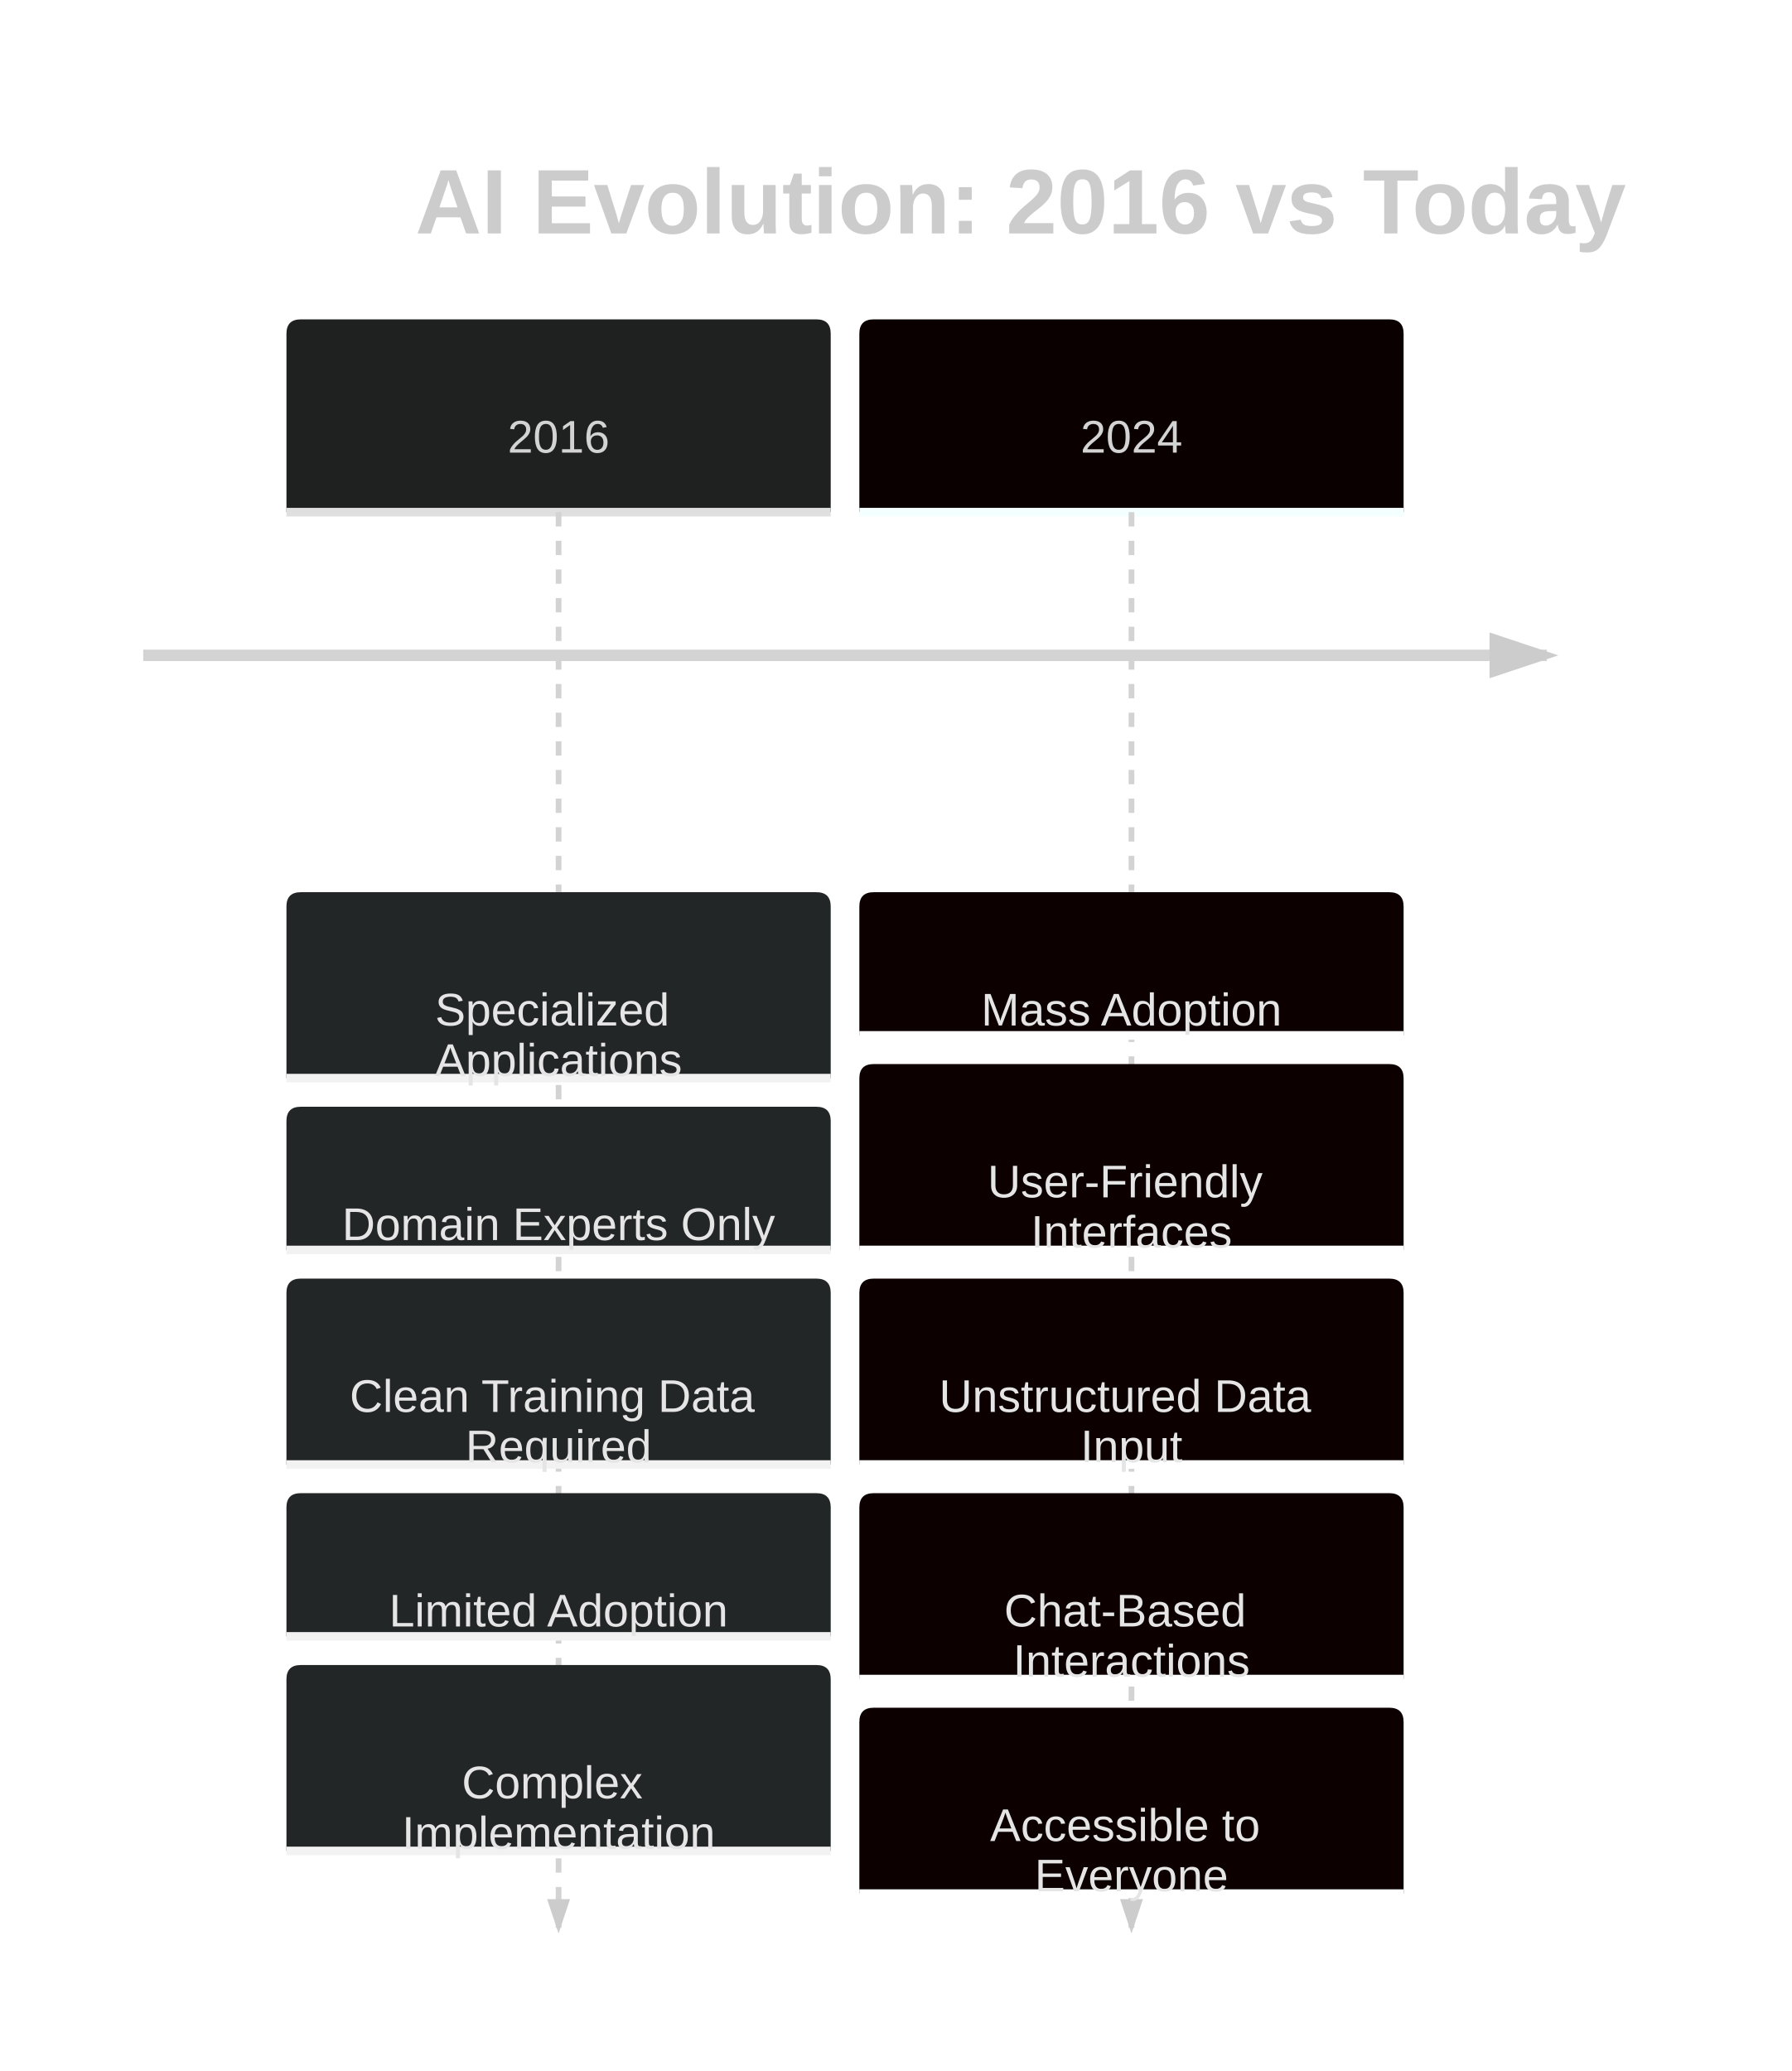
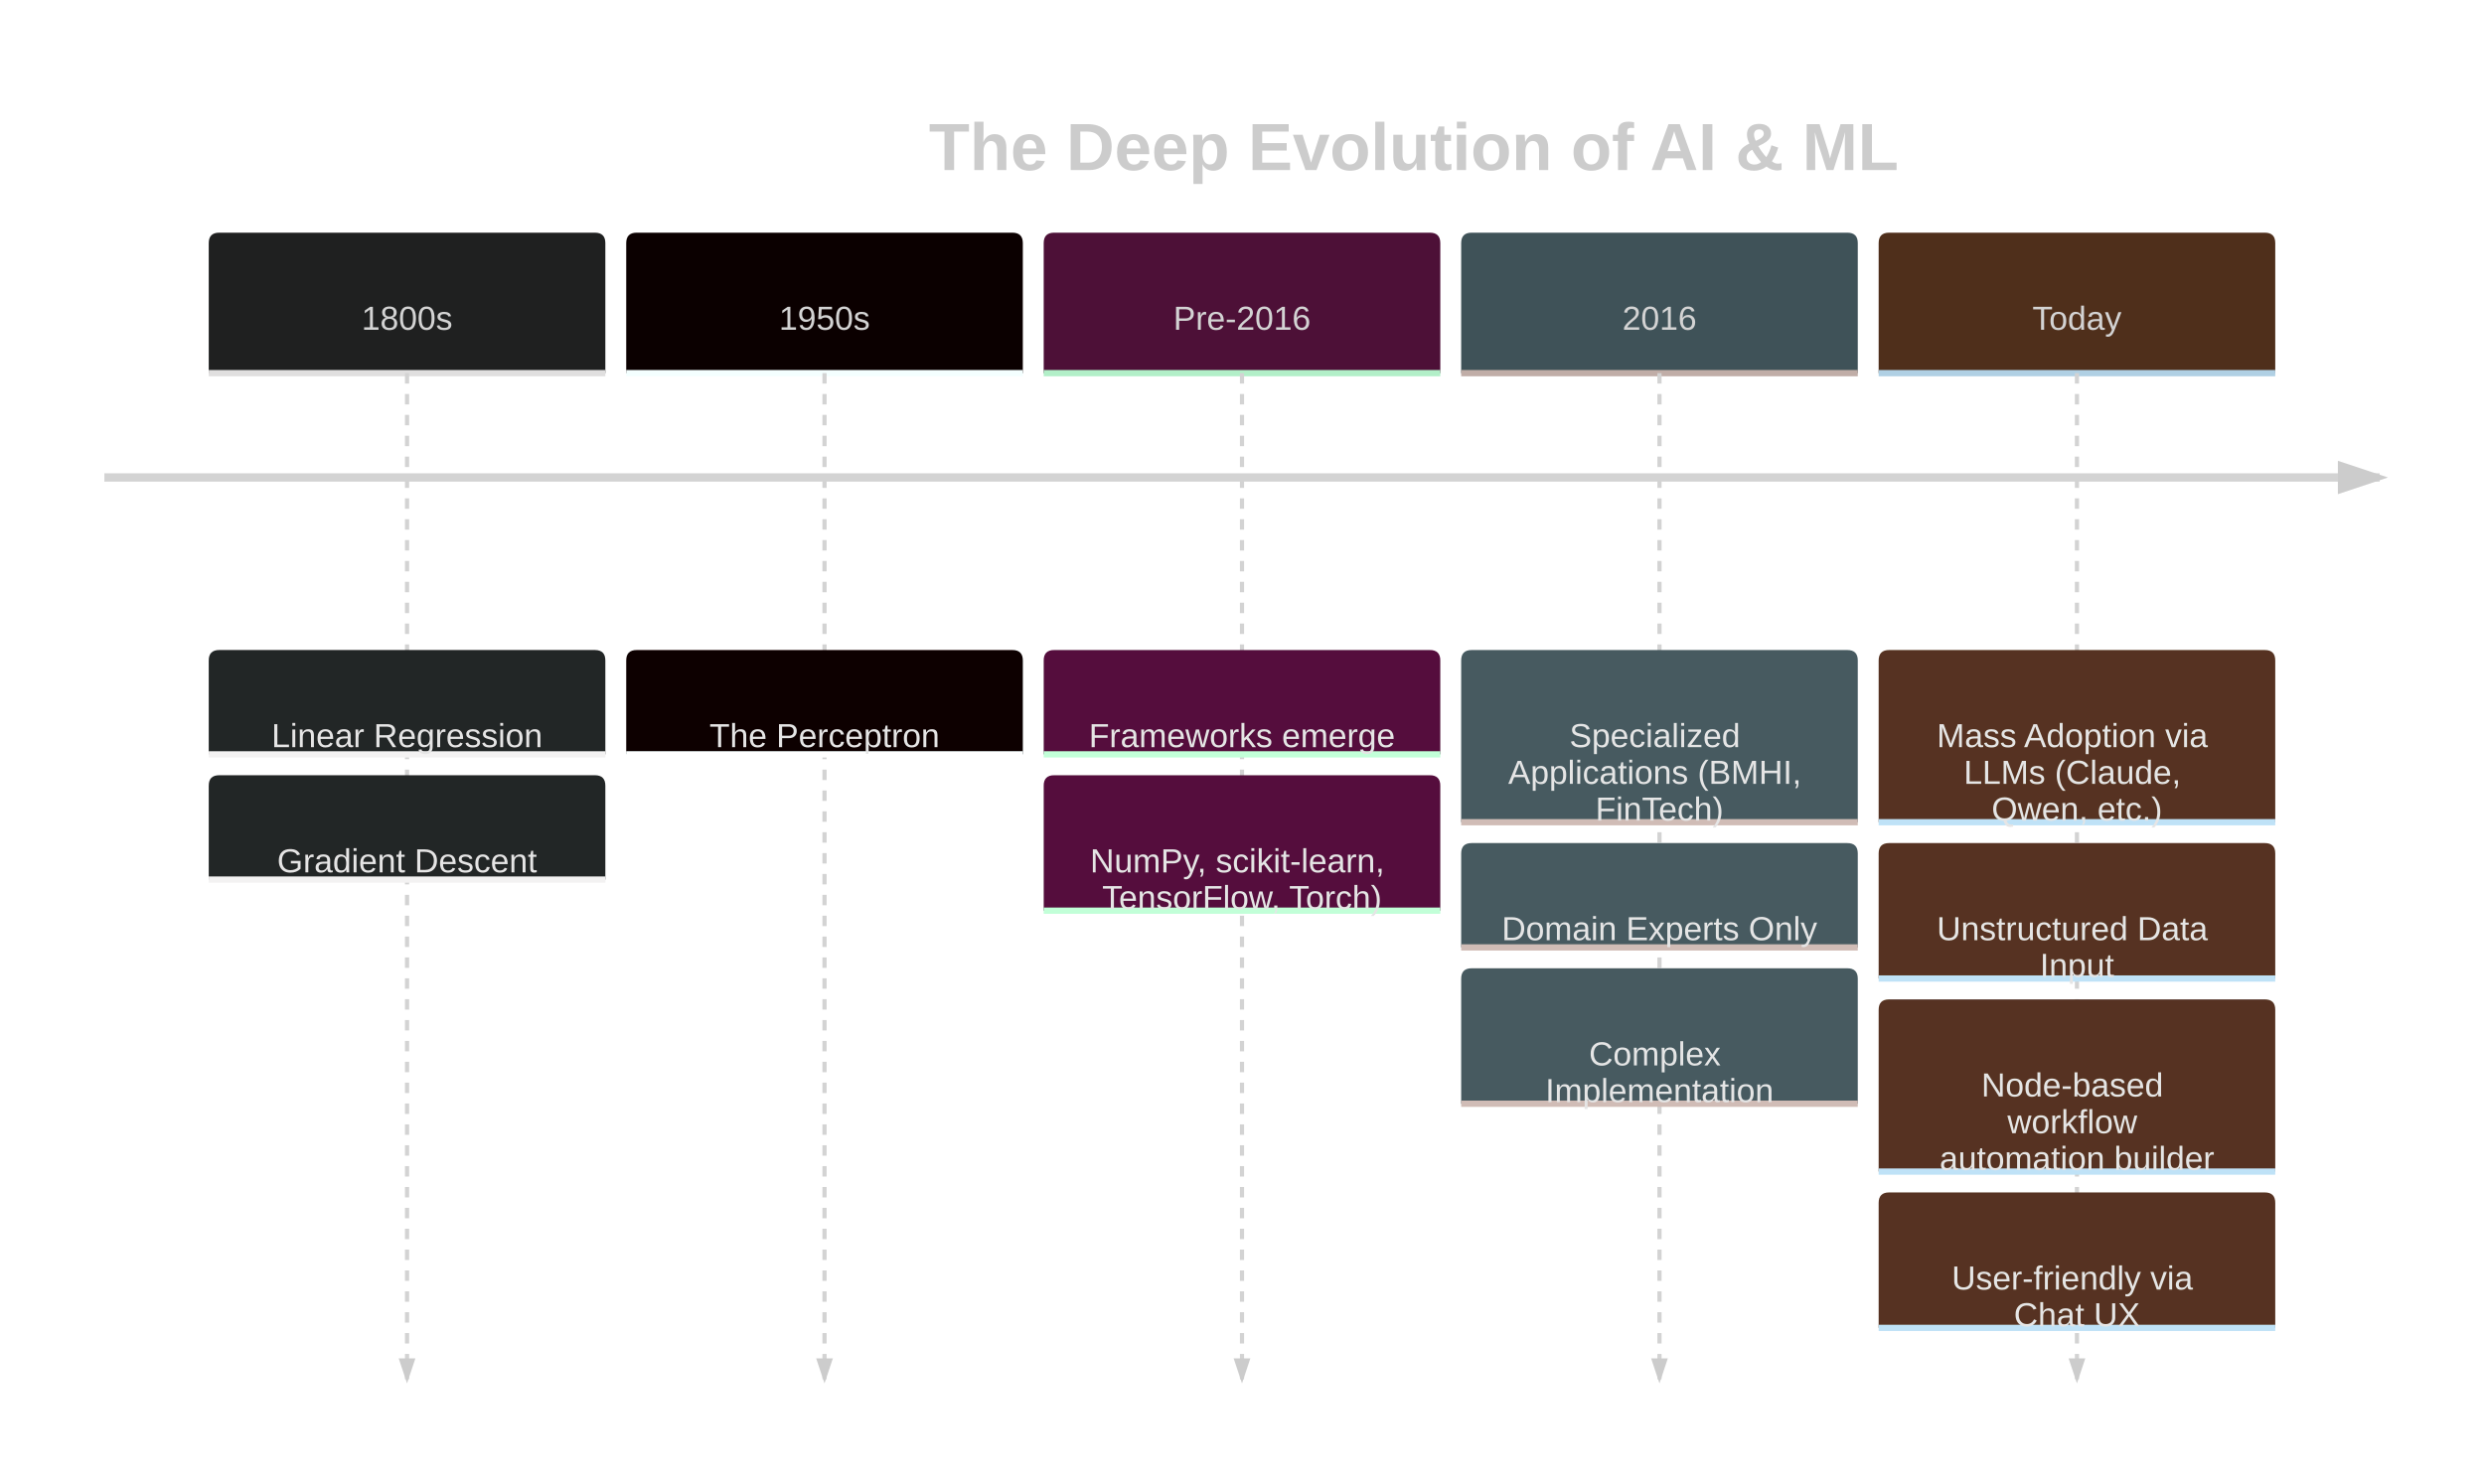
- <svg xmlns="http://www.w3.org/2000/svg" aria-roledescription="timeline" role="graphics-document document" viewBox="0 -61.5 625.438 723.055" style="max-width: 625.438px; background-color: transparent;" width="100%" id="my-svg">
+ <svg xmlns="http://www.w3.org/2000/svg" aria-roledescription="timeline" role="graphics-document document" viewBox="0 -61.5 1190 710.947" style="max-width: 1190px; background-color: transparent;" width="100%" id="my-svg">
  <style>#my-svg{font-family:"trebuchet ms",verdana,arial,sans-serif;font-size:16px;fill:#ccc;}#my-svg .error-icon{fill:#a44141;}#my-svg .error-text{fill:#ddd;stroke:#ddd;}#my-svg .edge-thickness-normal{stroke-width:2px;}#my-svg .edge-thickness-thick{stroke-width:3.5px;}#my-svg .edge-pattern-solid{stroke-dasharray:0;}#my-svg .edge-pattern-dashed{stroke-dasharray:3;}#my-svg .edge-pattern-dotted{stroke-dasharray:2;}#my-svg .marker{fill:lightgrey;stroke:lightgrey;}#my-svg .marker.cross{stroke:lightgrey;}#my-svg svg{font-family:"trebuchet ms",verdana,arial,sans-serif;font-size:16px;}#my-svg .edge{stroke-width:3;}#my-svg .section--1 rect,#my-svg .section--1 path,#my-svg .section--1 circle,#my-svg .section--1 path{fill:#1f2020;}#my-svg .section--1 text{fill:lightgrey;}#my-svg .node-icon--1{font-size:40px;color:lightgrey;}#my-svg .section-edge--1{stroke:#1f2020;}#my-svg .edge-depth--1{stroke-width:17;}#my-svg .section--1 line{stroke:#e0dfdf;stroke-width:3;}#my-svg .lineWrapper line{stroke:lightgrey;}#my-svg .disabled,#my-svg .disabled circle,#my-svg .disabled text{fill:lightgray;}#my-svg .disabled text{fill:#efefef;}#my-svg .section-0 rect,#my-svg .section-0 path,#my-svg .section-0 circle,#my-svg .section-0 path{fill:#0b0000;}#my-svg .section-0 text{fill:lightgrey;}#my-svg .node-icon-0{font-size:40px;color:lightgrey;}#my-svg .section-edge-0{stroke:#0b0000;}#my-svg .edge-depth-0{stroke-width:14;}#my-svg .section-0 line{stroke:#f4ffff;stroke-width:3;}#my-svg .lineWrapper line{stroke:lightgrey;}#my-svg .disabled,#my-svg .disabled circle,#my-svg .disabled text{fill:lightgray;}#my-svg .disabled text{fill:#efefef;}#my-svg .section-1 rect,#my-svg .section-1 path,#my-svg .section-1 circle,#my-svg .section-1 path{fill:#4d1037;}#my-svg .section-1 text{fill:lightgrey;}#my-svg .node-icon-1{font-size:40px;color:lightgrey;}#my-svg .section-edge-1{stroke:#4d1037;}#my-svg .edge-depth-1{stroke-width:11;}#my-svg .section-1 line{stroke:#b2efc8;stroke-width:3;}#my-svg .lineWrapper line{stroke:lightgrey;}#my-svg .disabled,#my-svg .disabled circle,#my-svg .disabled text{fill:lightgray;}#my-svg .disabled text{fill:#efefef;}#my-svg .section-2 rect,#my-svg .section-2 path,#my-svg .section-2 circle,#my-svg .section-2 path{fill:#3f5258;}#my-svg .section-2 text{fill:lightgrey;}#my-svg .node-icon-2{font-size:40px;color:lightgrey;}#my-svg .section-edge-2{stroke:#3f5258;}#my-svg .edge-depth-2{stroke-width:8;}#my-svg .section-2 line{stroke:#c0ada7;stroke-width:3;}#my-svg .lineWrapper line{stroke:lightgrey;}#my-svg .disabled,#my-svg .disabled circle,#my-svg .disabled text{fill:lightgray;}#my-svg .disabled text{fill:#efefef;}#my-svg .section-3 rect,#my-svg .section-3 path,#my-svg .section-3 circle,#my-svg .section-3 path{fill:#4f2f1b;}#my-svg .section-3 text{fill:lightgrey;}#my-svg .node-icon-3{font-size:40px;color:lightgrey;}#my-svg .section-edge-3{stroke:#4f2f1b;}#my-svg .edge-depth-3{stroke-width:5;}#my-svg .section-3 line{stroke:#b0d0e4;stroke-width:3;}#my-svg .lineWrapper line{stroke:lightgrey;}#my-svg .disabled,#my-svg .disabled circle,#my-svg .disabled text{fill:lightgray;}#my-svg .disabled text{fill:#efefef;}#my-svg .section-4 rect,#my-svg .section-4 path,#my-svg .section-4 circle,#my-svg .section-4 path{fill:#6e0a0a;}#my-svg .section-4 text{fill:lightgrey;}#my-svg .node-icon-4{font-size:40px;color:lightgrey;}#my-svg .section-edge-4{stroke:#6e0a0a;}#my-svg .edge-depth-4{stroke-width:2;}#my-svg .section-4 line{stroke:#91f5f5;stroke-width:3;}#my-svg .lineWrapper line{stroke:lightgrey;}#my-svg .disabled,#my-svg .disabled circle,#my-svg .disabled text{fill:lightgray;}#my-svg .disabled text{fill:#efefef;}#my-svg .section-5 rect,#my-svg .section-5 path,#my-svg .section-5 circle,#my-svg .section-5 path{fill:#3b0048;}#my-svg .section-5 text{fill:lightgrey;}#my-svg .node-icon-5{font-size:40px;color:lightgrey;}#my-svg .section-edge-5{stroke:#3b0048;}#my-svg .edge-depth-5{stroke-width:-1;}#my-svg .section-5 line{stroke:#c4ffb7;stroke-width:3;}#my-svg .lineWrapper line{stroke:lightgrey;}#my-svg .disabled,#my-svg .disabled circle,#my-svg .disabled text{fill:lightgray;}#my-svg .disabled text{fill:#efefef;}#my-svg .section-6 rect,#my-svg .section-6 path,#my-svg .section-6 circle,#my-svg .section-6 path{fill:#995a01;}#my-svg .section-6 text{fill:lightgrey;}#my-svg .node-icon-6{font-size:40px;color:lightgrey;}#my-svg .section-edge-6{stroke:#995a01;}#my-svg .edge-depth-6{stroke-width:-4;}#my-svg .section-6 line{stroke:#66a5fe;stroke-width:3;}#my-svg .lineWrapper line{stroke:lightgrey;}#my-svg .disabled,#my-svg .disabled circle,#my-svg .disabled text{fill:lightgray;}#my-svg .disabled text{fill:#efefef;}#my-svg .section-7 rect,#my-svg .section-7 path,#my-svg .section-7 circle,#my-svg .section-7 path{fill:#154706;}#my-svg .section-7 text{fill:lightgrey;}#my-svg .node-icon-7{font-size:40px;color:lightgrey;}#my-svg .section-edge-7{stroke:#154706;}#my-svg .edge-depth-7{stroke-width:-7;}#my-svg .section-7 line{stroke:#eab8f9;stroke-width:3;}#my-svg .lineWrapper line{stroke:lightgrey;}#my-svg .disabled,#my-svg .disabled circle,#my-svg .disabled text{fill:lightgray;}#my-svg .disabled text{fill:#efefef;}#my-svg .section-8 rect,#my-svg .section-8 path,#my-svg .section-8 circle,#my-svg .section-8 path{fill:#161722;}#my-svg .section-8 text{fill:lightgrey;}#my-svg .node-icon-8{font-size:40px;color:lightgrey;}#my-svg .section-edge-8{stroke:#161722;}#my-svg .edge-depth-8{stroke-width:-10;}#my-svg .section-8 line{stroke:#e9e8dd;stroke-width:3;}#my-svg .lineWrapper line{stroke:lightgrey;}#my-svg .disabled,#my-svg .disabled circle,#my-svg .disabled text{fill:lightgray;}#my-svg .disabled text{fill:#efefef;}#my-svg .section-9 rect,#my-svg .section-9 path,#my-svg .section-9 circle,#my-svg .section-9 path{fill:#00296f;}#my-svg .section-9 text{fill:lightgrey;}#my-svg .node-icon-9{font-size:40px;color:lightgrey;}#my-svg .section-edge-9{stroke:#00296f;}#my-svg .edge-depth-9{stroke-width:-13;}#my-svg .section-9 line{stroke:#ffd690;stroke-width:3;}#my-svg .lineWrapper line{stroke:lightgrey;}#my-svg .disabled,#my-svg .disabled circle,#my-svg .disabled text{fill:lightgray;}#my-svg .disabled text{fill:#efefef;}#my-svg .section-10 rect,#my-svg .section-10 path,#my-svg .section-10 circle,#my-svg .section-10 path{fill:#01629c;}#my-svg .section-10 text{fill:lightgrey;}#my-svg .node-icon-10{font-size:40px;color:lightgrey;}#my-svg .section-edge-10{stroke:#01629c;}#my-svg .edge-depth-10{stroke-width:-16;}#my-svg .section-10 line{stroke:#fe9d63;stroke-width:3;}#my-svg .lineWrapper line{stroke:lightgrey;}#my-svg .disabled,#my-svg .disabled circle,#my-svg .disabled text{fill:lightgray;}#my-svg .disabled text{fill:#efefef;}#my-svg .section-root rect,#my-svg .section-root path,#my-svg .section-root circle{fill:hsl(180, 1.587%, 48.353%);}#my-svg .section-root text{fill:#2c2c2c;}#my-svg .icon-container{height:100%;display:flex;justify-content:center;align-items:center;}#my-svg .edge{fill:none;}#my-svg .eventWrapper{filter:brightness(120%);}#my-svg :root{--mermaid-font-family:"trebuchet ms",verdana,arial,sans-serif;}</style>
  <g />
  <g />
  <defs>
    <marker orient="auto" markerHeight="4" markerWidth="6" refY="2" refX="5" id="arrowhead">
      <path d="M 0,0 V 4 L6,2 Z" />
    </marker>
  </defs>
  <g transform="translate(100, 50)" class="taskWrapper">
    <g class="timeline-node section--1">
      <g>
        <path d="M0 62.308 v-57.308 q0,-5 5,-5 h180 q5,0 5,5 v62.308 H0 Z" class="node-bkg node-undefined" id="node-undefined" />
        <line y2="67.308" x2="190" y1="67.308" x1="0" class="node-line--1" />
      </g>
      <g transform="translate(95, 10)">
        <text text-anchor="middle" dominant-baseline="middle" alignment-baseline="middle" dy="1em">
-           <tspan dy="1em" x="0">2016</tspan>
-         </text>
-       </g>
-     </g>
-   </g>
-   <g class="lineWrapper">
-     <line stroke-dasharray="5,5" marker-end="url(#arrowhead)" stroke="black" stroke-width="2" y2="611.555" x2="195" y1="117.308" x1="195" />
+           <tspan dy="1em" x="0">1800s</tspan>
+         </text>
+       </g>
+     </g>
+   </g>
+   <g class="lineWrapper">
+     <line stroke-dasharray="5,5" marker-end="url(#arrowhead)" stroke="black" stroke-width="2" y2="599.447" x2="195" y1="117.308" x1="195" />
  </g>
  <g transform="translate(100, 250)" class="eventWrapper">
    <g class="timeline-node section--1">
      <g>
-         <path d="M0 59.908 v-54.908 q0,-5 5,-5 h180 q5,0 5,5 v59.908 H0 Z" class="node-bkg node-undefined" id="node-undefined" />
-         <line y2="64.908" x2="190" y1="64.908" x1="0" class="node-line--1" />
+         <path d="M0 45 v-40 q0,-5 5,-5 h180 q5,0 5,5 v45 H0 Z" class="node-bkg node-undefined" id="node-undefined" />
+         <line y2="50" x2="190" y1="50" x1="0" class="node-line--1" />
+       </g>
+       <g transform="translate(95, 10)">
+         <text text-anchor="middle" dominant-baseline="middle" alignment-baseline="middle" dy="1em">
+           <tspan dy="1em" x="0">Linear   Regression</tspan>
+         </text>
+       </g>
+     </g>
+   </g>
+   <g transform="translate(100, 310)" class="eventWrapper">
+     <g class="timeline-node section--1">
+       <g>
+         <path d="M0 45 v-40 q0,-5 5,-5 h180 q5,0 5,5 v45 H0 Z" class="node-bkg node-undefined" id="node-undefined" />
+         <line y2="50" x2="190" y1="50" x1="0" class="node-line--1" />
+       </g>
+       <g transform="translate(95, 10)">
+         <text text-anchor="middle" dominant-baseline="middle" alignment-baseline="middle" dy="1em">
+           <tspan dy="1em" x="0">Gradient   Descent</tspan>
+         </text>
+       </g>
+     </g>
+   </g>
+   <g transform="translate(300, 50)" class="taskWrapper">
+     <g class="timeline-node section-0">
+       <g>
+         <path d="M0 62.308 v-57.308 q0,-5 5,-5 h180 q5,0 5,5 v62.308 H0 Z" class="node-bkg node-undefined" id="node-undefined" />
+         <line y2="67.308" x2="190" y1="67.308" x1="0" class="node-line-0" />
+       </g>
+       <g transform="translate(95, 10)">
+         <text text-anchor="middle" dominant-baseline="middle" alignment-baseline="middle" dy="1em">
+           <tspan dy="1em" x="0">1950s</tspan>
+         </text>
+       </g>
+     </g>
+   </g>
+   <g class="lineWrapper">
+     <line stroke-dasharray="5,5" marker-end="url(#arrowhead)" stroke="black" stroke-width="2" y2="599.447" x2="395" y1="117.308" x1="395" />
+   </g>
+   <g transform="translate(300, 250)" class="eventWrapper">
+     <g class="timeline-node section-0">
+       <g>
+         <path d="M0 45 v-40 q0,-5 5,-5 h180 q5,0 5,5 v45 H0 Z" class="node-bkg node-undefined" id="node-undefined" />
+         <line y2="50" x2="190" y1="50" x1="0" class="node-line-0" />
+       </g>
+       <g transform="translate(95, 10)">
+         <text text-anchor="middle" dominant-baseline="middle" alignment-baseline="middle" dy="1em">
+           <tspan dy="1em" x="0">The   Perceptron</tspan>
+         </text>
+       </g>
+     </g>
+   </g>
+   <g transform="translate(500, 50)" class="taskWrapper">
+     <g class="timeline-node section-1">
+       <g>
+         <path d="M0 62.308 v-57.308 q0,-5 5,-5 h180 q5,0 5,5 v62.308 H0 Z" class="node-bkg node-undefined" id="node-undefined" />
+         <line y2="67.308" x2="190" y1="67.308" x1="0" class="node-line-1" />
+       </g>
+       <g transform="translate(95, 10)">
+         <text text-anchor="middle" dominant-baseline="middle" alignment-baseline="middle" dy="1em">
+           <tspan dy="1em" x="0">Pre-2016</tspan>
+         </text>
+       </g>
+     </g>
+   </g>
+   <g class="lineWrapper">
+     <line stroke-dasharray="5,5" marker-end="url(#arrowhead)" stroke="black" stroke-width="2" y2="599.447" x2="595" y1="117.308" x1="595" />
+   </g>
+   <g transform="translate(500, 250)" class="eventWrapper">
+     <g class="timeline-node section-1">
+       <g>
+         <path d="M0 45 v-40 q0,-5 5,-5 h180 q5,0 5,5 v45 H0 Z" class="node-bkg node-undefined" id="node-undefined" />
+         <line y2="50" x2="190" y1="50" x1="0" class="node-line-1" />
+       </g>
+       <g transform="translate(95, 10)">
+         <text text-anchor="middle" dominant-baseline="middle" alignment-baseline="middle" dy="1em">
+           <tspan dy="1em" x="0">Frameworks   emerge</tspan>
+         </text>
+       </g>
+     </g>
+   </g>
+   <g transform="translate(500, 310)" class="eventWrapper">
+     <g class="timeline-node section-1">
+       <g>
+         <path d="M0 59.908 v-54.908 q0,-5 5,-5 h180 q5,0 5,5 v59.908 H0 Z" class="node-bkg node-undefined" id="node-undefined" />
+         <line y2="64.908" x2="190" y1="64.908" x1="0" class="node-line-1" />
+       </g>
+       <g transform="translate(95, 10)">
+         <text text-anchor="middle" dominant-baseline="middle" alignment-baseline="middle" dy="1em">
+           <tspan dy="1em" x="0">NumPy,   scikit-learn,</tspan>
+           <tspan dy="1.1em" x="0">TensorFlow,   Torch)</tspan>
+         </text>
+       </g>
+     </g>
+   </g>
+   <g transform="translate(700, 50)" class="taskWrapper">
+     <g class="timeline-node section-2">
+       <g>
+         <path d="M0 62.308 v-57.308 q0,-5 5,-5 h180 q5,0 5,5 v62.308 H0 Z" class="node-bkg node-undefined" id="node-undefined" />
+         <line y2="67.308" x2="190" y1="67.308" x1="0" class="node-line-2" />
+       </g>
+       <g transform="translate(95, 10)">
+         <text text-anchor="middle" dominant-baseline="middle" alignment-baseline="middle" dy="1em">
+           <tspan dy="1em" x="0">2016</tspan>
+         </text>
+       </g>
+     </g>
+   </g>
+   <g class="lineWrapper">
+     <line stroke-dasharray="5,5" marker-end="url(#arrowhead)" stroke="black" stroke-width="2" y2="599.447" x2="795" y1="117.308" x1="795" />
+   </g>
+   <g transform="translate(700, 250)" class="eventWrapper">
+     <g class="timeline-node section-2">
+       <g>
+         <path d="M0 77.508 v-72.508 q0,-5 5,-5 h180 q5,0 5,5 v77.508 H0 Z" class="node-bkg node-undefined" id="node-undefined" />
+         <line y2="82.508" x2="190" y1="82.508" x1="0" class="node-line-2" />
      </g>
      <g transform="translate(95, 10)">
        <text text-anchor="middle" dominant-baseline="middle" alignment-baseline="middle" dy="1em">
          <tspan dy="1em" x="0">Specialized</tspan>
-           <tspan dy="1.1em" x="0">Applications</tspan>
-         </text>
-       </g>
-     </g>
-   </g>
-   <g transform="translate(100, 324.9078)" class="eventWrapper">
-     <g class="timeline-node section--1">
-       <g>
-         <path d="M0 45 v-40 q0,-5 5,-5 h180 q5,0 5,5 v45 H0 Z" class="node-bkg node-undefined" id="node-undefined" />
-         <line y2="50" x2="190" y1="50" x1="0" class="node-line--1" />
+           <tspan dy="1.1em" x="0">Applications   (BMHI,</tspan>
+           <tspan dy="1.1em" x="0">FinTech)</tspan>
+         </text>
+       </g>
+     </g>
+   </g>
+   <g transform="translate(700, 342.5078)" class="eventWrapper">
+     <g class="timeline-node section-2">
+       <g>
+         <path d="M0 45 v-40 q0,-5 5,-5 h180 q5,0 5,5 v45 H0 Z" class="node-bkg node-undefined" id="node-undefined" />
+         <line y2="50" x2="190" y1="50" x1="0" class="node-line-2" />
      </g>
      <g transform="translate(95, 10)">
        <text text-anchor="middle" dominant-baseline="middle" alignment-baseline="middle" dy="1em">
          <tspan dy="1em" x="0">Domain   Experts   Only</tspan>
        </text>
      </g>
    </g>
  </g>
-   <g transform="translate(100, 384.9078)" class="eventWrapper">
-     <g class="timeline-node section--1">
-       <g>
-         <path d="M0 59.908 v-54.908 q0,-5 5,-5 h180 q5,0 5,5 v59.908 H0 Z" class="node-bkg node-undefined" id="node-undefined" />
-         <line y2="64.908" x2="190" y1="64.908" x1="0" class="node-line--1" />
-       </g>
-       <g transform="translate(95, 10)">
-         <text text-anchor="middle" dominant-baseline="middle" alignment-baseline="middle" dy="1em">
-           <tspan dy="1em" x="0">Clean   Training   Data</tspan>
-           <tspan dy="1.1em" x="0">Required</tspan>
-         </text>
-       </g>
-     </g>
-   </g>
-   <g transform="translate(100, 459.8156)" class="eventWrapper">
-     <g class="timeline-node section--1">
-       <g>
-         <path d="M0 45 v-40 q0,-5 5,-5 h180 q5,0 5,5 v45 H0 Z" class="node-bkg node-undefined" id="node-undefined" />
-         <line y2="50" x2="190" y1="50" x1="0" class="node-line--1" />
-       </g>
-       <g transform="translate(95, 10)">
-         <text text-anchor="middle" dominant-baseline="middle" alignment-baseline="middle" dy="1em">
-           <tspan dy="1em" x="0">Limited   Adoption</tspan>
-         </text>
-       </g>
-     </g>
-   </g>
-   <g transform="translate(100, 519.8156)" class="eventWrapper">
-     <g class="timeline-node section--1">
-       <g>
-         <path d="M0 59.908 v-54.908 q0,-5 5,-5 h180 q5,0 5,5 v59.908 H0 Z" class="node-bkg node-undefined" id="node-undefined" />
-         <line y2="64.908" x2="190" y1="64.908" x1="0" class="node-line--1" />
+   <g transform="translate(700, 402.5078)" class="eventWrapper">
+     <g class="timeline-node section-2">
+       <g>
+         <path d="M0 59.908 v-54.908 q0,-5 5,-5 h180 q5,0 5,5 v59.908 H0 Z" class="node-bkg node-undefined" id="node-undefined" />
+         <line y2="64.908" x2="190" y1="64.908" x1="0" class="node-line-2" />
      </g>
      <g transform="translate(95, 10)">
        <text text-anchor="middle" dominant-baseline="middle" alignment-baseline="middle" dy="1em">
          <tspan dy="1em" x="0">Complex</tspan>
          <tspan dy="1.1em" x="0">Implementation</tspan>
        </text>
      </g>
    </g>
  </g>
-   <g transform="translate(300, 50)" class="taskWrapper">
-     <g class="timeline-node section-0">
-       <g>
-         <path d="M0 62.308 v-57.308 q0,-5 5,-5 h180 q5,0 5,5 v62.308 H0 Z" class="node-bkg node-undefined" id="node-undefined" />
-         <line y2="67.308" x2="190" y1="67.308" x1="0" class="node-line-0" />
-       </g>
-       <g transform="translate(95, 10)">
-         <text text-anchor="middle" dominant-baseline="middle" alignment-baseline="middle" dy="1em">
-           <tspan dy="1em" x="0">2024</tspan>
-         </text>
-       </g>
-     </g>
-   </g>
-   <g class="lineWrapper">
-     <line stroke-dasharray="5,5" marker-end="url(#arrowhead)" stroke="black" stroke-width="2" y2="611.555" x2="395" y1="117.308" x1="395" />
-   </g>
-   <g transform="translate(300, 250)" class="eventWrapper">
-     <g class="timeline-node section-0">
-       <g>
-         <path d="M0 45 v-40 q0,-5 5,-5 h180 q5,0 5,5 v45 H0 Z" class="node-bkg node-undefined" id="node-undefined" />
-         <line y2="50" x2="190" y1="50" x1="0" class="node-line-0" />
-       </g>
-       <g transform="translate(95, 10)">
-         <text text-anchor="middle" dominant-baseline="middle" alignment-baseline="middle" dy="1em">
-           <tspan dy="1em" x="0">Mass   Adoption</tspan>
-         </text>
-       </g>
-     </g>
-   </g>
-   <g transform="translate(300, 310)" class="eventWrapper">
-     <g class="timeline-node section-0">
-       <g>
-         <path d="M0 59.908 v-54.908 q0,-5 5,-5 h180 q5,0 5,5 v59.908 H0 Z" class="node-bkg node-undefined" id="node-undefined" />
-         <line y2="64.908" x2="190" y1="64.908" x1="0" class="node-line-0" />
-       </g>
-       <g transform="translate(95, 10)">
-         <text text-anchor="middle" dominant-baseline="middle" alignment-baseline="middle" dy="1em">
-           <tspan dy="1em" x="0">User-Friendly</tspan>
-           <tspan dy="1.1em" x="0">Interfaces</tspan>
-         </text>
-       </g>
-     </g>
-   </g>
-   <g transform="translate(300, 384.9078)" class="eventWrapper">
-     <g class="timeline-node section-0">
-       <g>
-         <path d="M0 59.908 v-54.908 q0,-5 5,-5 h180 q5,0 5,5 v59.908 H0 Z" class="node-bkg node-undefined" id="node-undefined" />
-         <line y2="64.908" x2="190" y1="64.908" x1="0" class="node-line-0" />
+   <g transform="translate(900, 50)" class="taskWrapper">
+     <g class="timeline-node section-3">
+       <g>
+         <path d="M0 62.308 v-57.308 q0,-5 5,-5 h180 q5,0 5,5 v62.308 H0 Z" class="node-bkg node-undefined" id="node-undefined" />
+         <line y2="67.308" x2="190" y1="67.308" x1="0" class="node-line-3" />
+       </g>
+       <g transform="translate(95, 10)">
+         <text text-anchor="middle" dominant-baseline="middle" alignment-baseline="middle" dy="1em">
+           <tspan dy="1em" x="0">Today</tspan>
+         </text>
+       </g>
+     </g>
+   </g>
+   <g class="lineWrapper">
+     <line stroke-dasharray="5,5" marker-end="url(#arrowhead)" stroke="black" stroke-width="2" y2="599.447" x2="995" y1="117.308" x1="995" />
+   </g>
+   <g transform="translate(900, 250)" class="eventWrapper">
+     <g class="timeline-node section-3">
+       <g>
+         <path d="M0 77.508 v-72.508 q0,-5 5,-5 h180 q5,0 5,5 v77.508 H0 Z" class="node-bkg node-undefined" id="node-undefined" />
+         <line y2="82.508" x2="190" y1="82.508" x1="0" class="node-line-3" />
+       </g>
+       <g transform="translate(95, 10)">
+         <text text-anchor="middle" dominant-baseline="middle" alignment-baseline="middle" dy="1em">
+           <tspan dy="1em" x="0">Mass   Adoption   via</tspan>
+           <tspan dy="1.1em" x="0">LLMs   (Claude,</tspan>
+           <tspan dy="1.1em" x="0">Qwen,   etc.)</tspan>
+         </text>
+       </g>
+     </g>
+   </g>
+   <g transform="translate(900, 342.5078)" class="eventWrapper">
+     <g class="timeline-node section-3">
+       <g>
+         <path d="M0 59.908 v-54.908 q0,-5 5,-5 h180 q5,0 5,5 v59.908 H0 Z" class="node-bkg node-undefined" id="node-undefined" />
+         <line y2="64.908" x2="190" y1="64.908" x1="0" class="node-line-3" />
      </g>
      <g transform="translate(95, 10)">
        <text text-anchor="middle" dominant-baseline="middle" alignment-baseline="middle" dy="1em">
          <tspan dy="1em" x="0">Unstructured   Data</tspan>
          <tspan dy="1.1em" x="0">Input</tspan>
        </text>
      </g>
    </g>
  </g>
-   <g transform="translate(300, 459.8156)" class="eventWrapper">
-     <g class="timeline-node section-0">
-       <g>
-         <path d="M0 59.908 v-54.908 q0,-5 5,-5 h180 q5,0 5,5 v59.908 H0 Z" class="node-bkg node-undefined" id="node-undefined" />
-         <line y2="64.908" x2="190" y1="64.908" x1="0" class="node-line-0" />
-       </g>
-       <g transform="translate(95, 10)">
-         <text text-anchor="middle" dominant-baseline="middle" alignment-baseline="middle" dy="1em">
-           <tspan dy="1em" x="0">Chat-Based</tspan>
-           <tspan dy="1.1em" x="0">Interactions</tspan>
-         </text>
-       </g>
-     </g>
-   </g>
-   <g transform="translate(300, 534.7234)" class="eventWrapper">
-     <g class="timeline-node section-0">
-       <g>
-         <path d="M0 59.908 v-54.908 q0,-5 5,-5 h180 q5,0 5,5 v59.908 H0 Z" class="node-bkg node-undefined" id="node-undefined" />
-         <line y2="64.908" x2="190" y1="64.908" x1="0" class="node-line-0" />
-       </g>
-       <g transform="translate(95, 10)">
-         <text text-anchor="middle" dominant-baseline="middle" alignment-baseline="middle" dy="1em">
-           <tspan dy="1em" x="0">Accessible   to</tspan>
-           <tspan dy="1.1em" x="0">Everyone</tspan>
-         </text>
-       </g>
-     </g>
-   </g>
-   <text y="20" font-weight="bold" font-size="4ex" x="145">AI Evolution: 2016 vs Today</text>
-   <g class="lineWrapper">
-     <line marker-end="url(#arrowhead)" stroke="black" stroke-width="4" y2="167.308" x2="540" y1="167.308" x1="50" />
+   <g transform="translate(900, 417.4156)" class="eventWrapper">
+     <g class="timeline-node section-3">
+       <g>
+         <path d="M0 77.508 v-72.508 q0,-5 5,-5 h180 q5,0 5,5 v77.508 H0 Z" class="node-bkg node-undefined" id="node-undefined" />
+         <line y2="82.508" x2="190" y1="82.508" x1="0" class="node-line-3" />
+       </g>
+       <g transform="translate(95, 10)">
+         <text text-anchor="middle" dominant-baseline="middle" alignment-baseline="middle" dy="1em">
+           <tspan dy="1em" x="0">Node-based</tspan>
+           <tspan dy="1.1em" x="0">workflow</tspan>
+           <tspan dy="1.1em" x="0">automation   builder</tspan>
+         </text>
+       </g>
+     </g>
+   </g>
+   <g transform="translate(900, 509.9234)" class="eventWrapper">
+     <g class="timeline-node section-3">
+       <g>
+         <path d="M0 59.908 v-54.908 q0,-5 5,-5 h180 q5,0 5,5 v59.908 H0 Z" class="node-bkg node-undefined" id="node-undefined" />
+         <line y2="64.908" x2="190" y1="64.908" x1="0" class="node-line-3" />
+       </g>
+       <g transform="translate(95, 10)">
+         <text text-anchor="middle" dominant-baseline="middle" alignment-baseline="middle" dy="1em">
+           <tspan dy="1em" x="0">User-friendly   via</tspan>
+           <tspan dy="1.1em" x="0">Chat   UX</tspan>
+         </text>
+       </g>
+     </g>
+   </g>
+   <text y="20" font-weight="bold" font-size="4ex" x="445">The Deep Evolution of AI &amp; ML</text>
+   <g class="lineWrapper">
+     <line marker-end="url(#arrowhead)" stroke="black" stroke-width="4" y2="167.308" x2="1140" y1="167.308" x1="50" />
  </g>
</svg>
